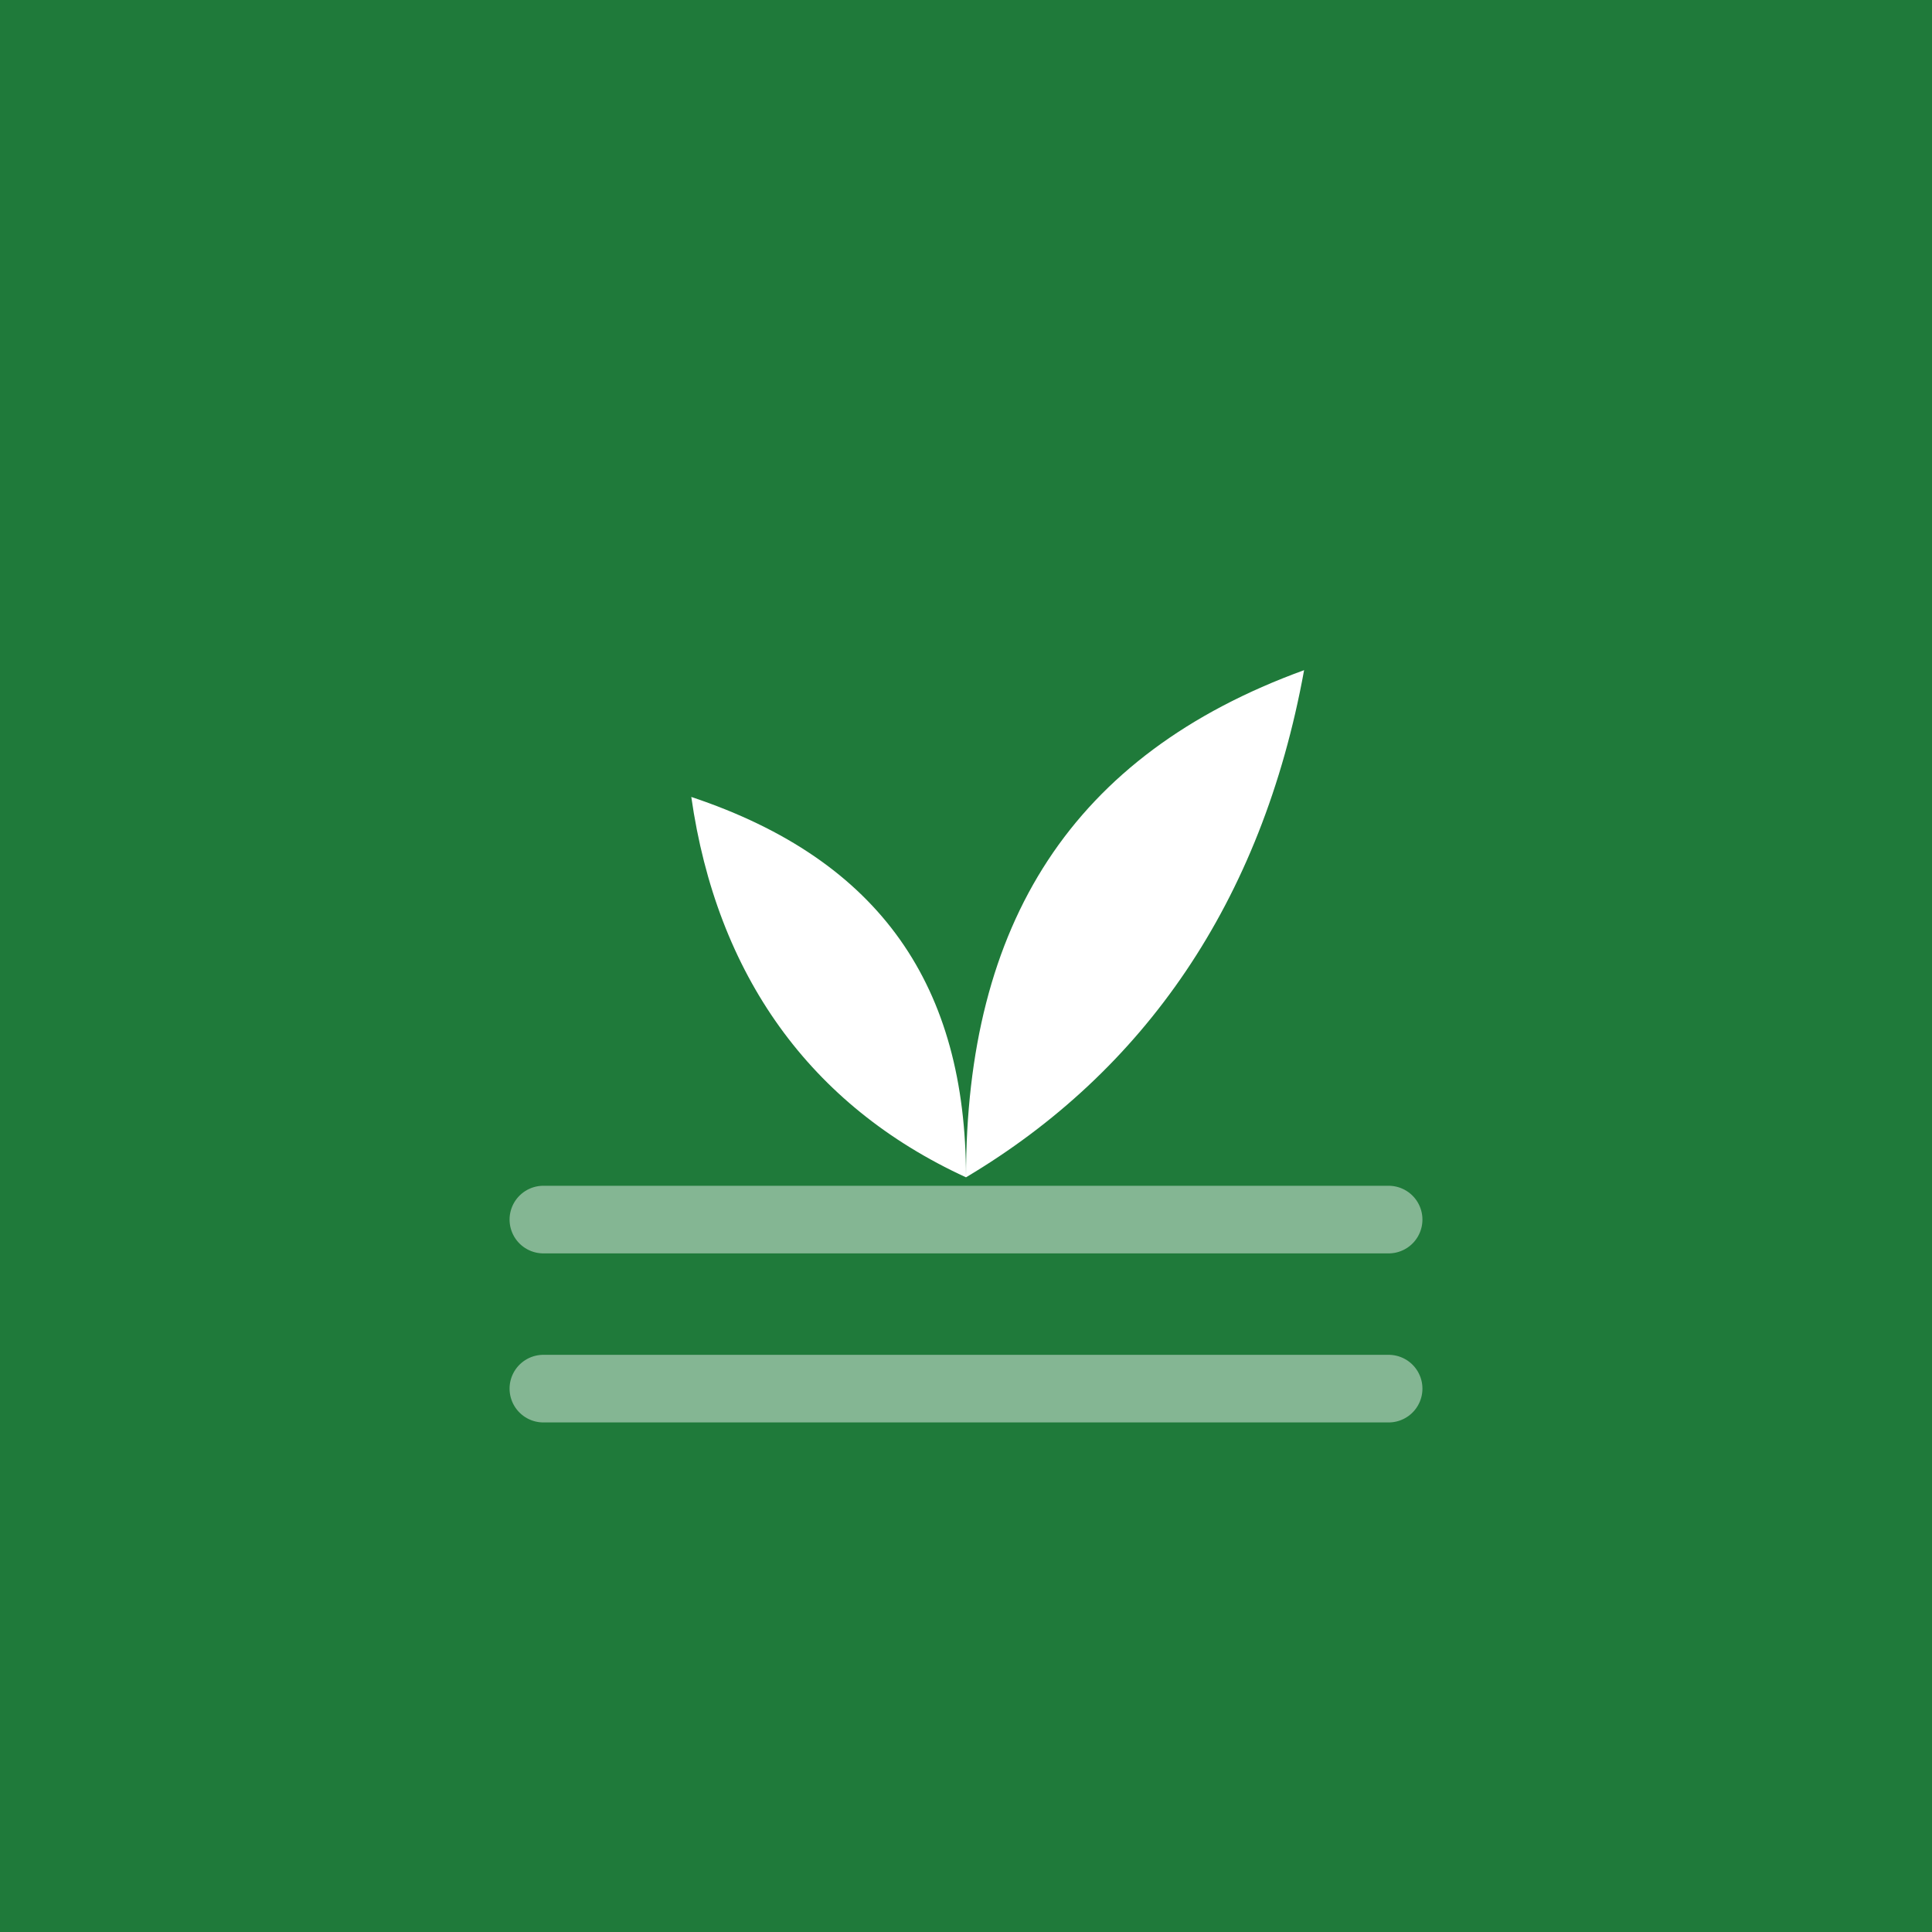
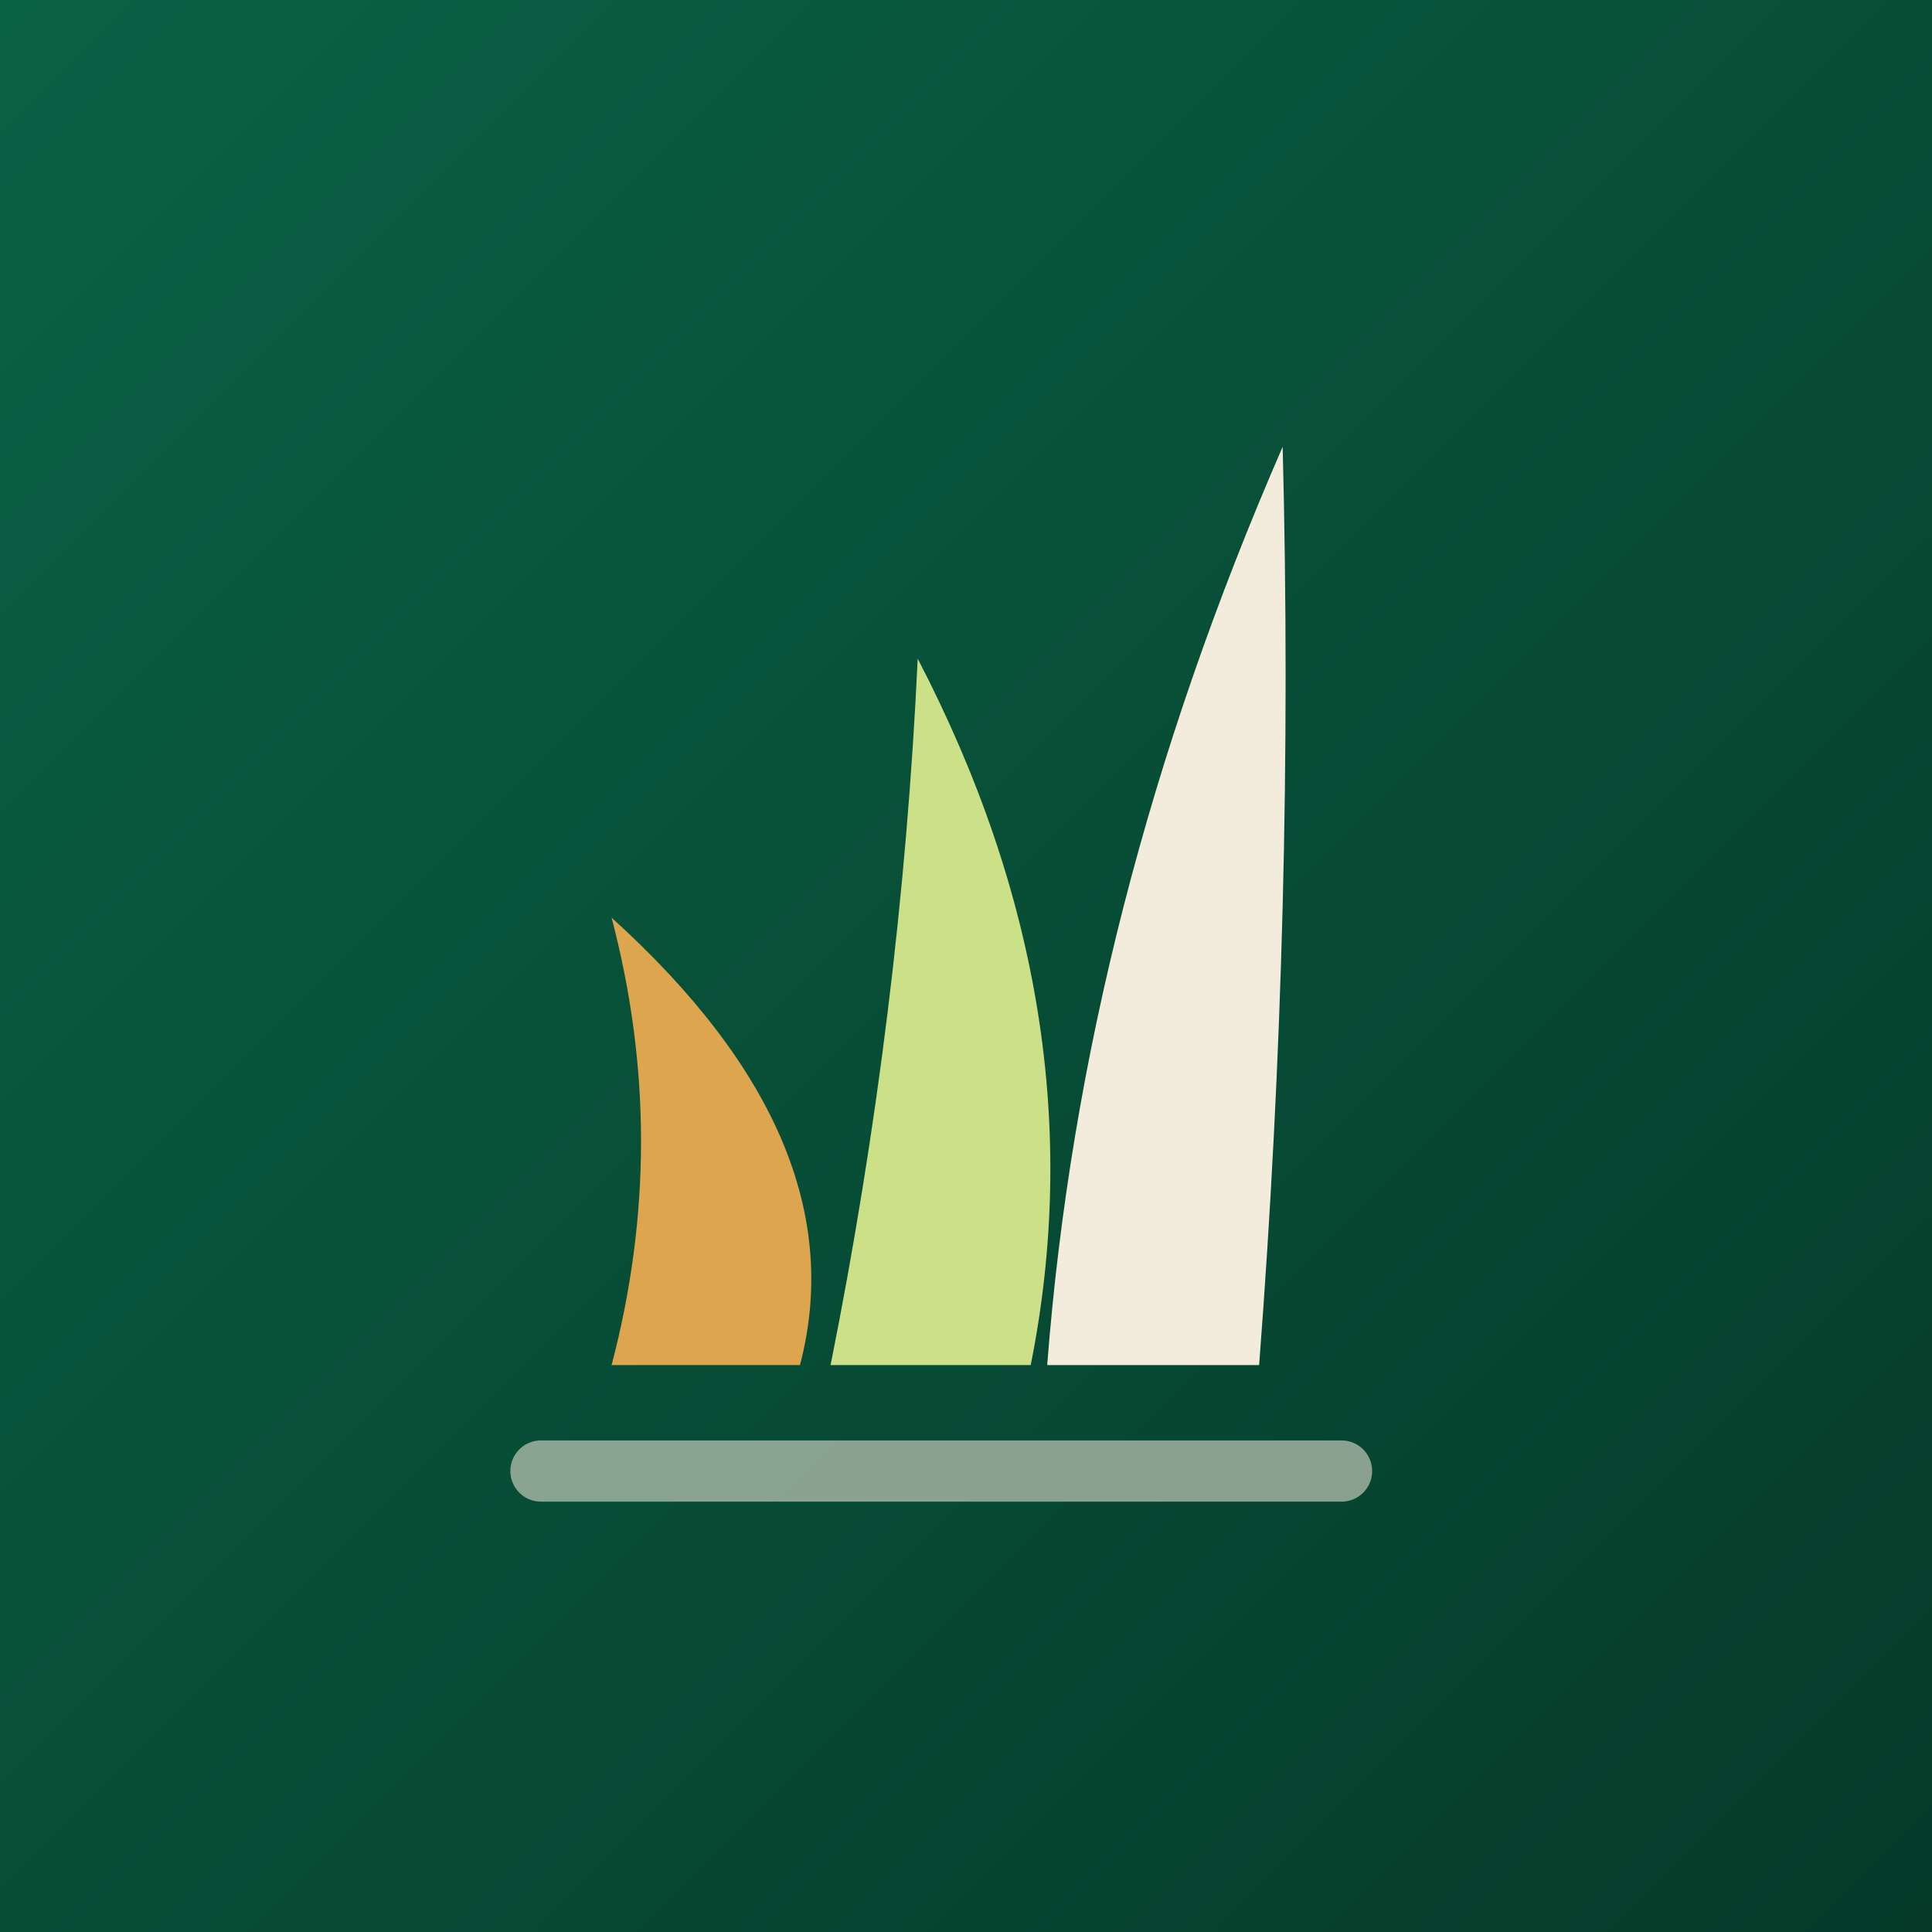
- <svg xmlns="http://www.w3.org/2000/svg" viewBox="0 0 32 32">
-   <rect width="32" height="32" fill="#1f7a3a" />
-   <g transform="translate(4.8 4.8) scale(.7)">
-     <path d="M6 22h20M6 26h20" stroke="#fff" stroke-opacity=".45" stroke-width="1.6" stroke-linecap="round" />
-     <path d="M16 21c0-6 2.5-10 8-12-1 5.5-3.8 9.5-8 12Zm0 0c0-4.5-2-7.5-6.5-9 .6 4.2 2.8 7.3 6.5 9Z" fill="#fff" />
+ <svg xmlns="http://www.w3.org/2000/svg" viewBox="0 0 64 64">
+   <defs>
+     <linearGradient id="f" x1="0" y1="0" x2="1" y2="1">
+       <stop offset="0" stop-color="#0a6245" />
+       <stop offset="1" stop-color="#053a29" />
+     </linearGradient>
+   </defs>
+   <rect width="64" height="64" rx="0" fill="url(#f)" />
+   <g transform="translate(7 7) scale(0.78)">
+     <path d="M17 49Q19.5 39.5 17 30Q27.5 39.5 25 49Z" fill="#dda54e" />
+     <path d="M26.3 49Q29.3 34 30 19Q37.8 34 34.8 49Z" fill="#cce087" />
+     <path d="M35.5 49Q37 29.5 45.5 10Q46 29.5 44.5 49Z" fill="#f3ecdc" />
+     <path d="M14 53.5H48" stroke="#f3ecdc" stroke-opacity=".55" stroke-width="2.6" stroke-linecap="round" />
  </g>
</svg>
